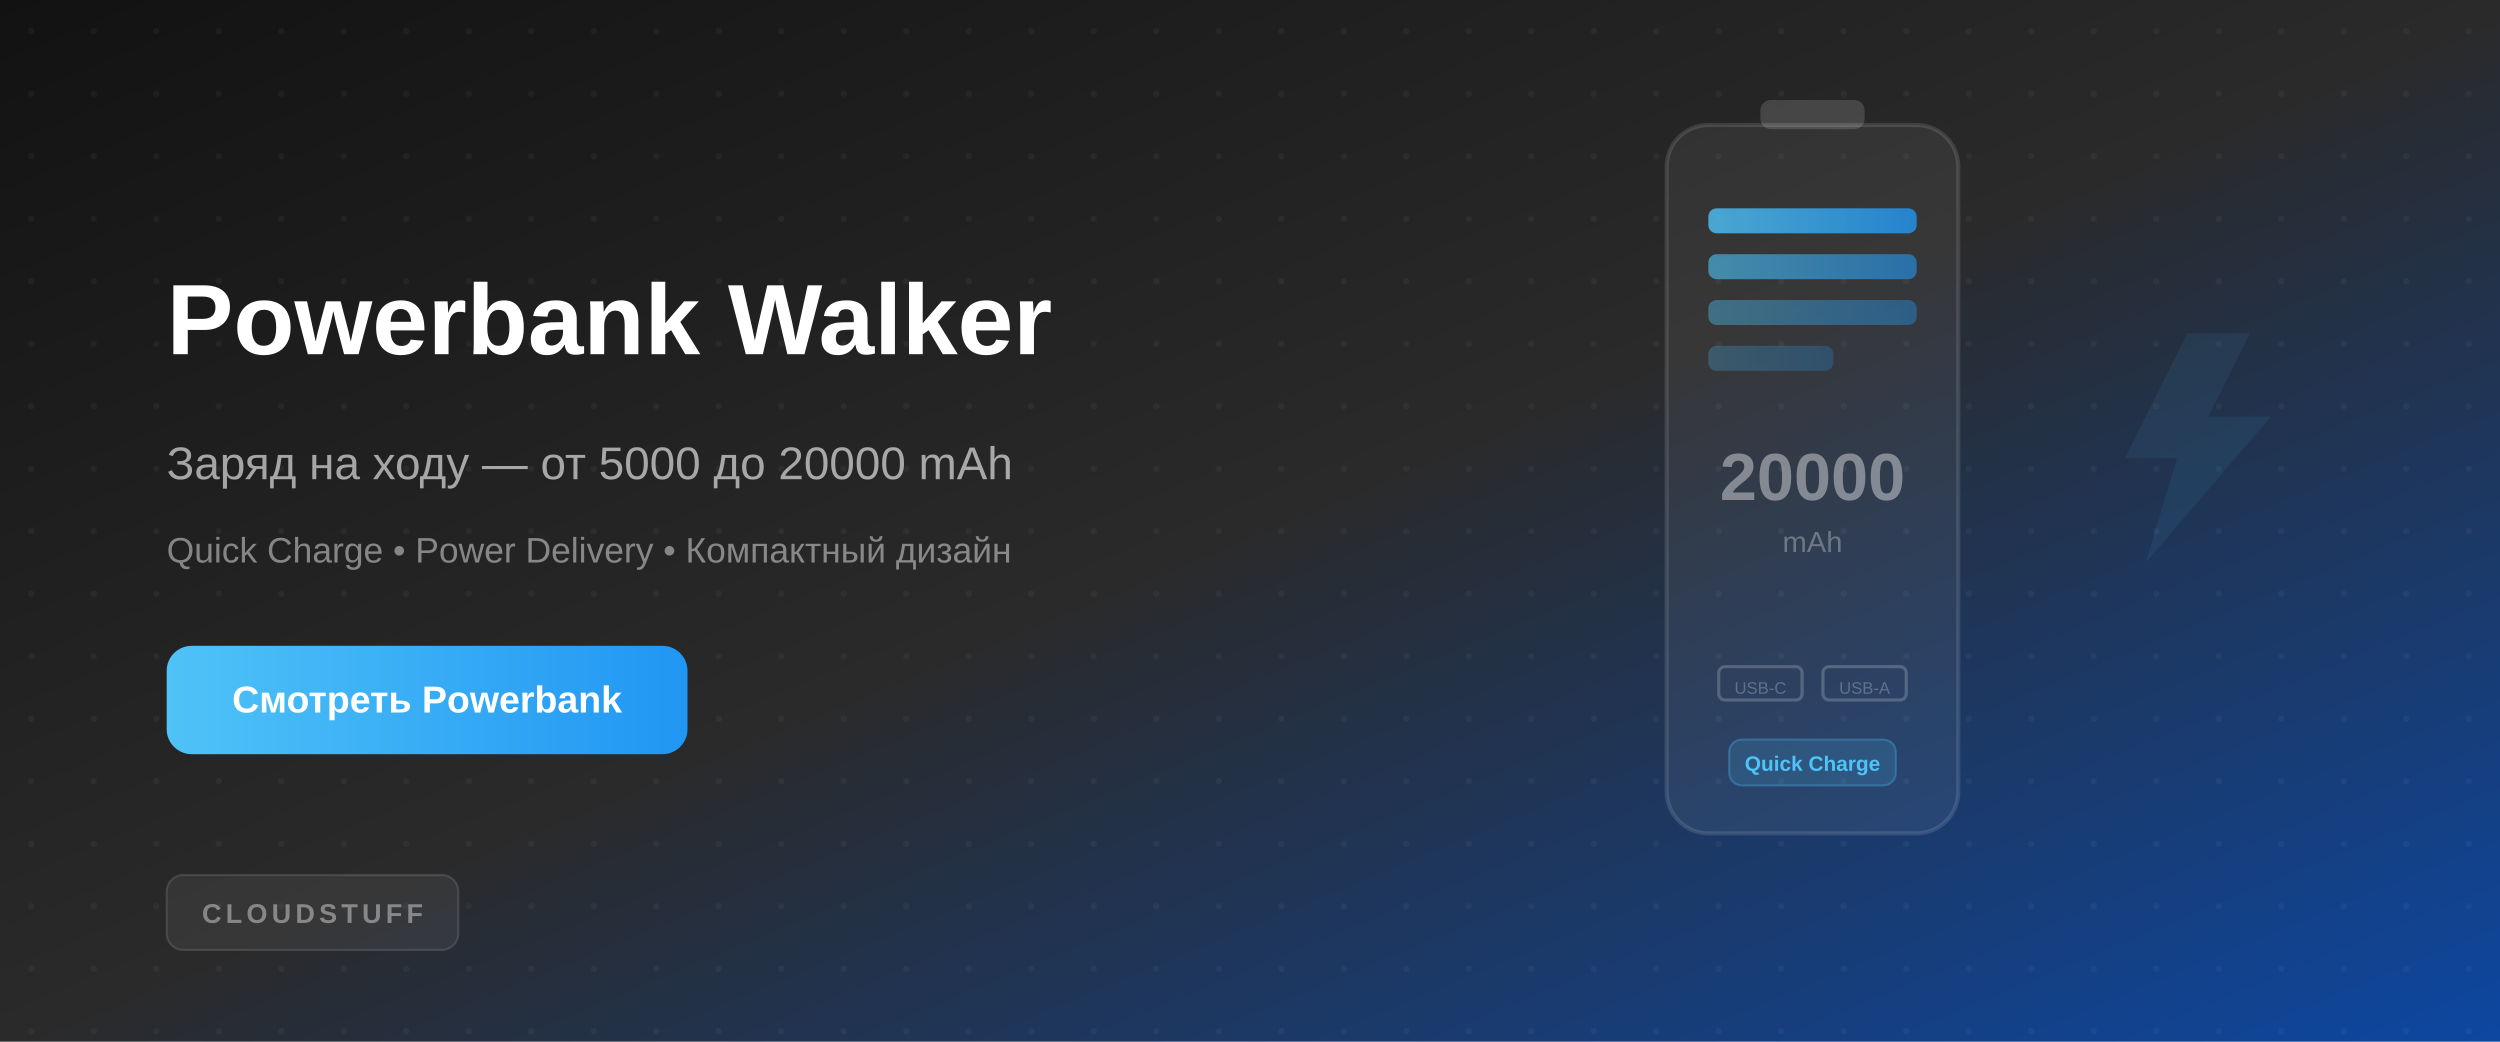
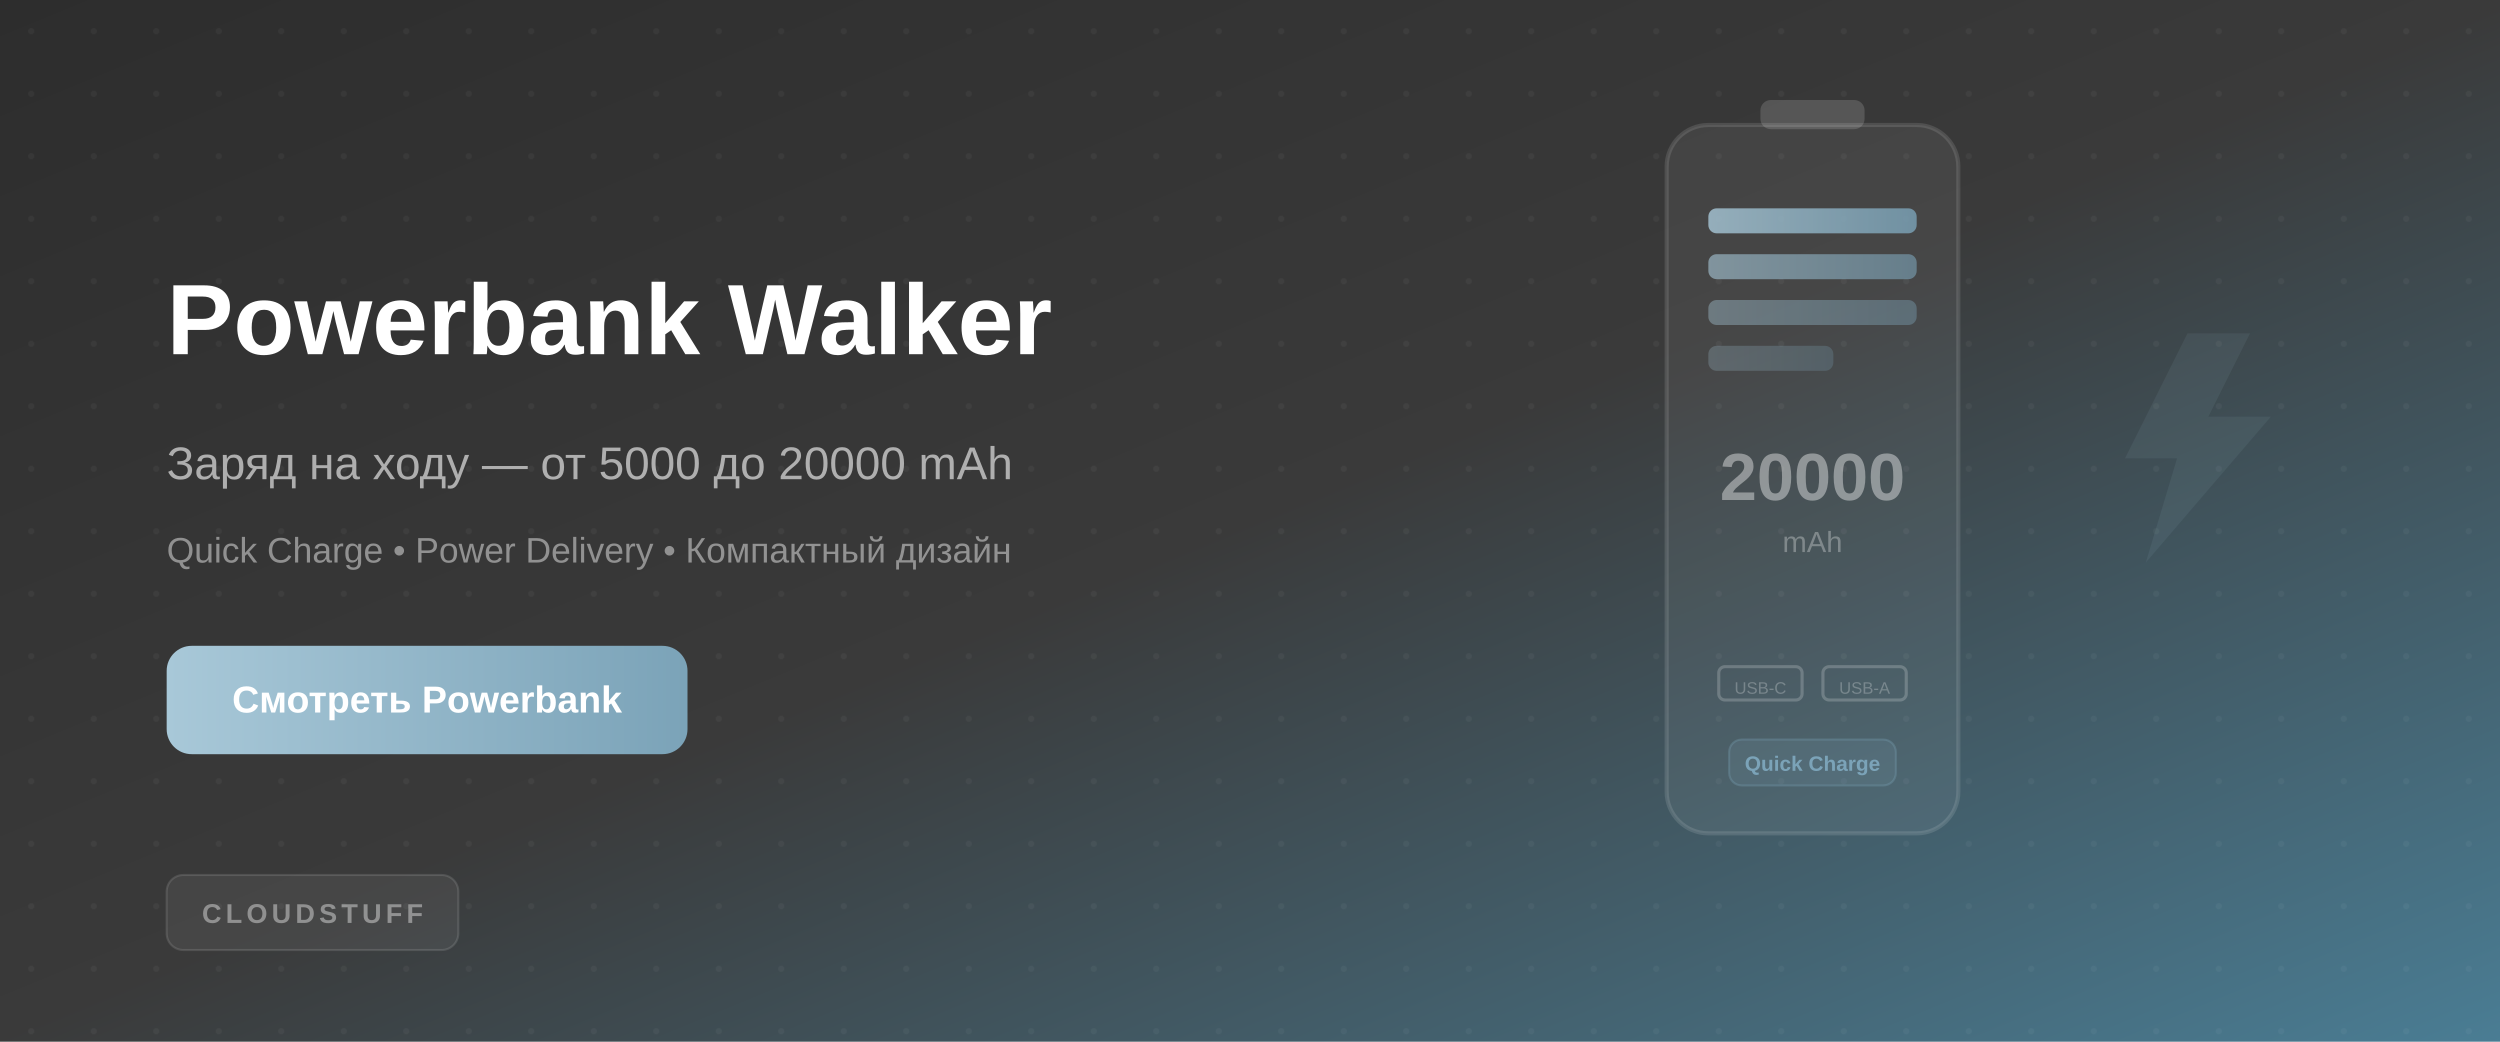
<svg xmlns="http://www.w3.org/2000/svg" viewBox="0 0 1200 500" width="1200" height="500">
  <defs>
    <linearGradient id="bg2" x1="0%" y1="0%" x2="100%" y2="100%">
-       <stop offset="0%" style="stop-color:#121212" />
-       <stop offset="50%" style="stop-color:#2A2A2A" />
-       <stop offset="100%" style="stop-color:#0D47A1" />
+       <stop offset="0%" style="stop-color:#2D2D2D" />
+       <stop offset="50%" style="stop-color:#3A3A3A" />
+       <stop offset="100%" style="stop-color:#4A7D94" />
    </linearGradient>
    <linearGradient id="battGrad" x1="0%" y1="0%" x2="100%" y2="0%">
-       <stop offset="0%" style="stop-color:#4FC3F7" />
-       <stop offset="100%" style="stop-color:#2196F3" />
+       <stop offset="0%" style="stop-color:#A8C8D8" />
+       <stop offset="100%" style="stop-color:#7BA3B8" />
    </linearGradient>
  </defs>
  <rect width="1200" height="500" fill="url(#bg2)" />
  <g opacity="0.04">
    <pattern id="dots2" x="0" y="0" width="30" height="30" patternUnits="userSpaceOnUse">
      <circle cx="15" cy="15" r="1.5" fill="white" />
    </pattern>
    <rect width="1200" height="500" fill="url(#dots2)" />
  </g>
  <g transform="translate(800,60)">
    <rect x="0" y="0" width="140" height="340" rx="20" fill="rgba(255,255,255,0.06)" stroke="rgba(255,255,255,0.12)" stroke-width="2" />
    <rect x="45" y="-12" width="50" height="14" rx="5" fill="rgba(255,255,255,0.15)" />
    <rect x="20" y="40" width="100" height="12" rx="4" fill="url(#battGrad)" opacity="0.8" />
    <rect x="20" y="62" width="100" height="12" rx="4" fill="url(#battGrad)" opacity="0.6" />
    <rect x="20" y="84" width="100" height="12" rx="4" fill="url(#battGrad)" opacity="0.4" />
    <rect x="20" y="106" width="60" height="12" rx="4" fill="url(#battGrad)" opacity="0.25" />
    <text x="70" y="180" text-anchor="middle" fill="rgba(255,255,255,0.4)" font-family="Arial, sans-serif" font-size="32" font-weight="700">20000</text>
    <text x="70" y="205" text-anchor="middle" fill="rgba(255,255,255,0.3)" font-family="Arial, sans-serif" font-size="14">mAh</text>
    <rect x="25" y="260" width="40" height="16" rx="3" fill="none" stroke="rgba(255,255,255,0.2)" stroke-width="1.5" />
    <text x="45" y="273" text-anchor="middle" fill="rgba(255,255,255,0.25)" font-family="Arial, sans-serif" font-size="8">USB-C</text>
    <rect x="75" y="260" width="40" height="16" rx="3" fill="none" stroke="rgba(255,255,255,0.2)" stroke-width="1.5" />
    <text x="95" y="273" text-anchor="middle" fill="rgba(255,255,255,0.25)" font-family="Arial, sans-serif" font-size="8">USB-A</text>
-     <rect x="30" y="295" width="80" height="22" rx="6" fill="rgba(79,195,247,0.15)" stroke="rgba(79,195,247,0.3)" stroke-width="1" />
-     <text x="70" y="310" text-anchor="middle" fill="#4FC3F7" font-family="Arial, sans-serif" font-size="10" font-weight="600">Quick Charge</text>
+     <rect x="30" y="295" width="80" height="22" rx="6" fill="rgba(123,163,184,0.15)" stroke="rgba(123,163,184,0.3)" stroke-width="1" />
+     <text x="70" y="310" text-anchor="middle" fill="#7BA3B8" font-family="Arial, sans-serif" font-size="10" font-weight="600">Quick Charge</text>
  </g>
  <g transform="translate(1020,160)" opacity="0.08">
-     <polygon points="30,0 0,60 25,60 10,110 70,40 40,40 60,0" fill="#4FC3F7" />
+     <polygon points="30,0 0,60 25,60 10,110 70,40 40,40 60,0" fill="#A8C8D8" />
  </g>
  <text x="80" y="170" fill="white" font-family="Arial, sans-serif" font-size="48" font-weight="800">
    <tspan>Powerbank Walker</tspan>
  </text>
  <text x="80" y="230" fill="rgba(255,255,255,0.6)" font-family="Arial, sans-serif" font-size="22">
    <tspan>Заряд на ходу — от 5000 до 20000 mAh</tspan>
  </text>
  <text x="80" y="270" fill="rgba(255,255,255,0.45)" font-family="Arial, sans-serif" font-size="17">
    <tspan>Quick Charge • Power Delivery • Компактный дизайн</tspan>
  </text>
  <rect x="80" y="310" width="250" height="52" rx="12" fill="url(#battGrad)" />
  <text x="205" y="342" text-anchor="middle" fill="white" font-family="Arial, sans-serif" font-size="18" font-weight="700">Смотреть Powerbank</text>
  <rect x="80" y="420" width="140" height="36" rx="8" fill="rgba(255,255,255,0.06)" stroke="rgba(255,255,255,0.12)" stroke-width="1" />
  <text x="150" y="443" text-anchor="middle" fill="rgba(255,255,255,0.4)" font-family="Arial, sans-serif" font-size="13" font-weight="600" letter-spacing="2">CLOUDSTUFF</text>
</svg>
